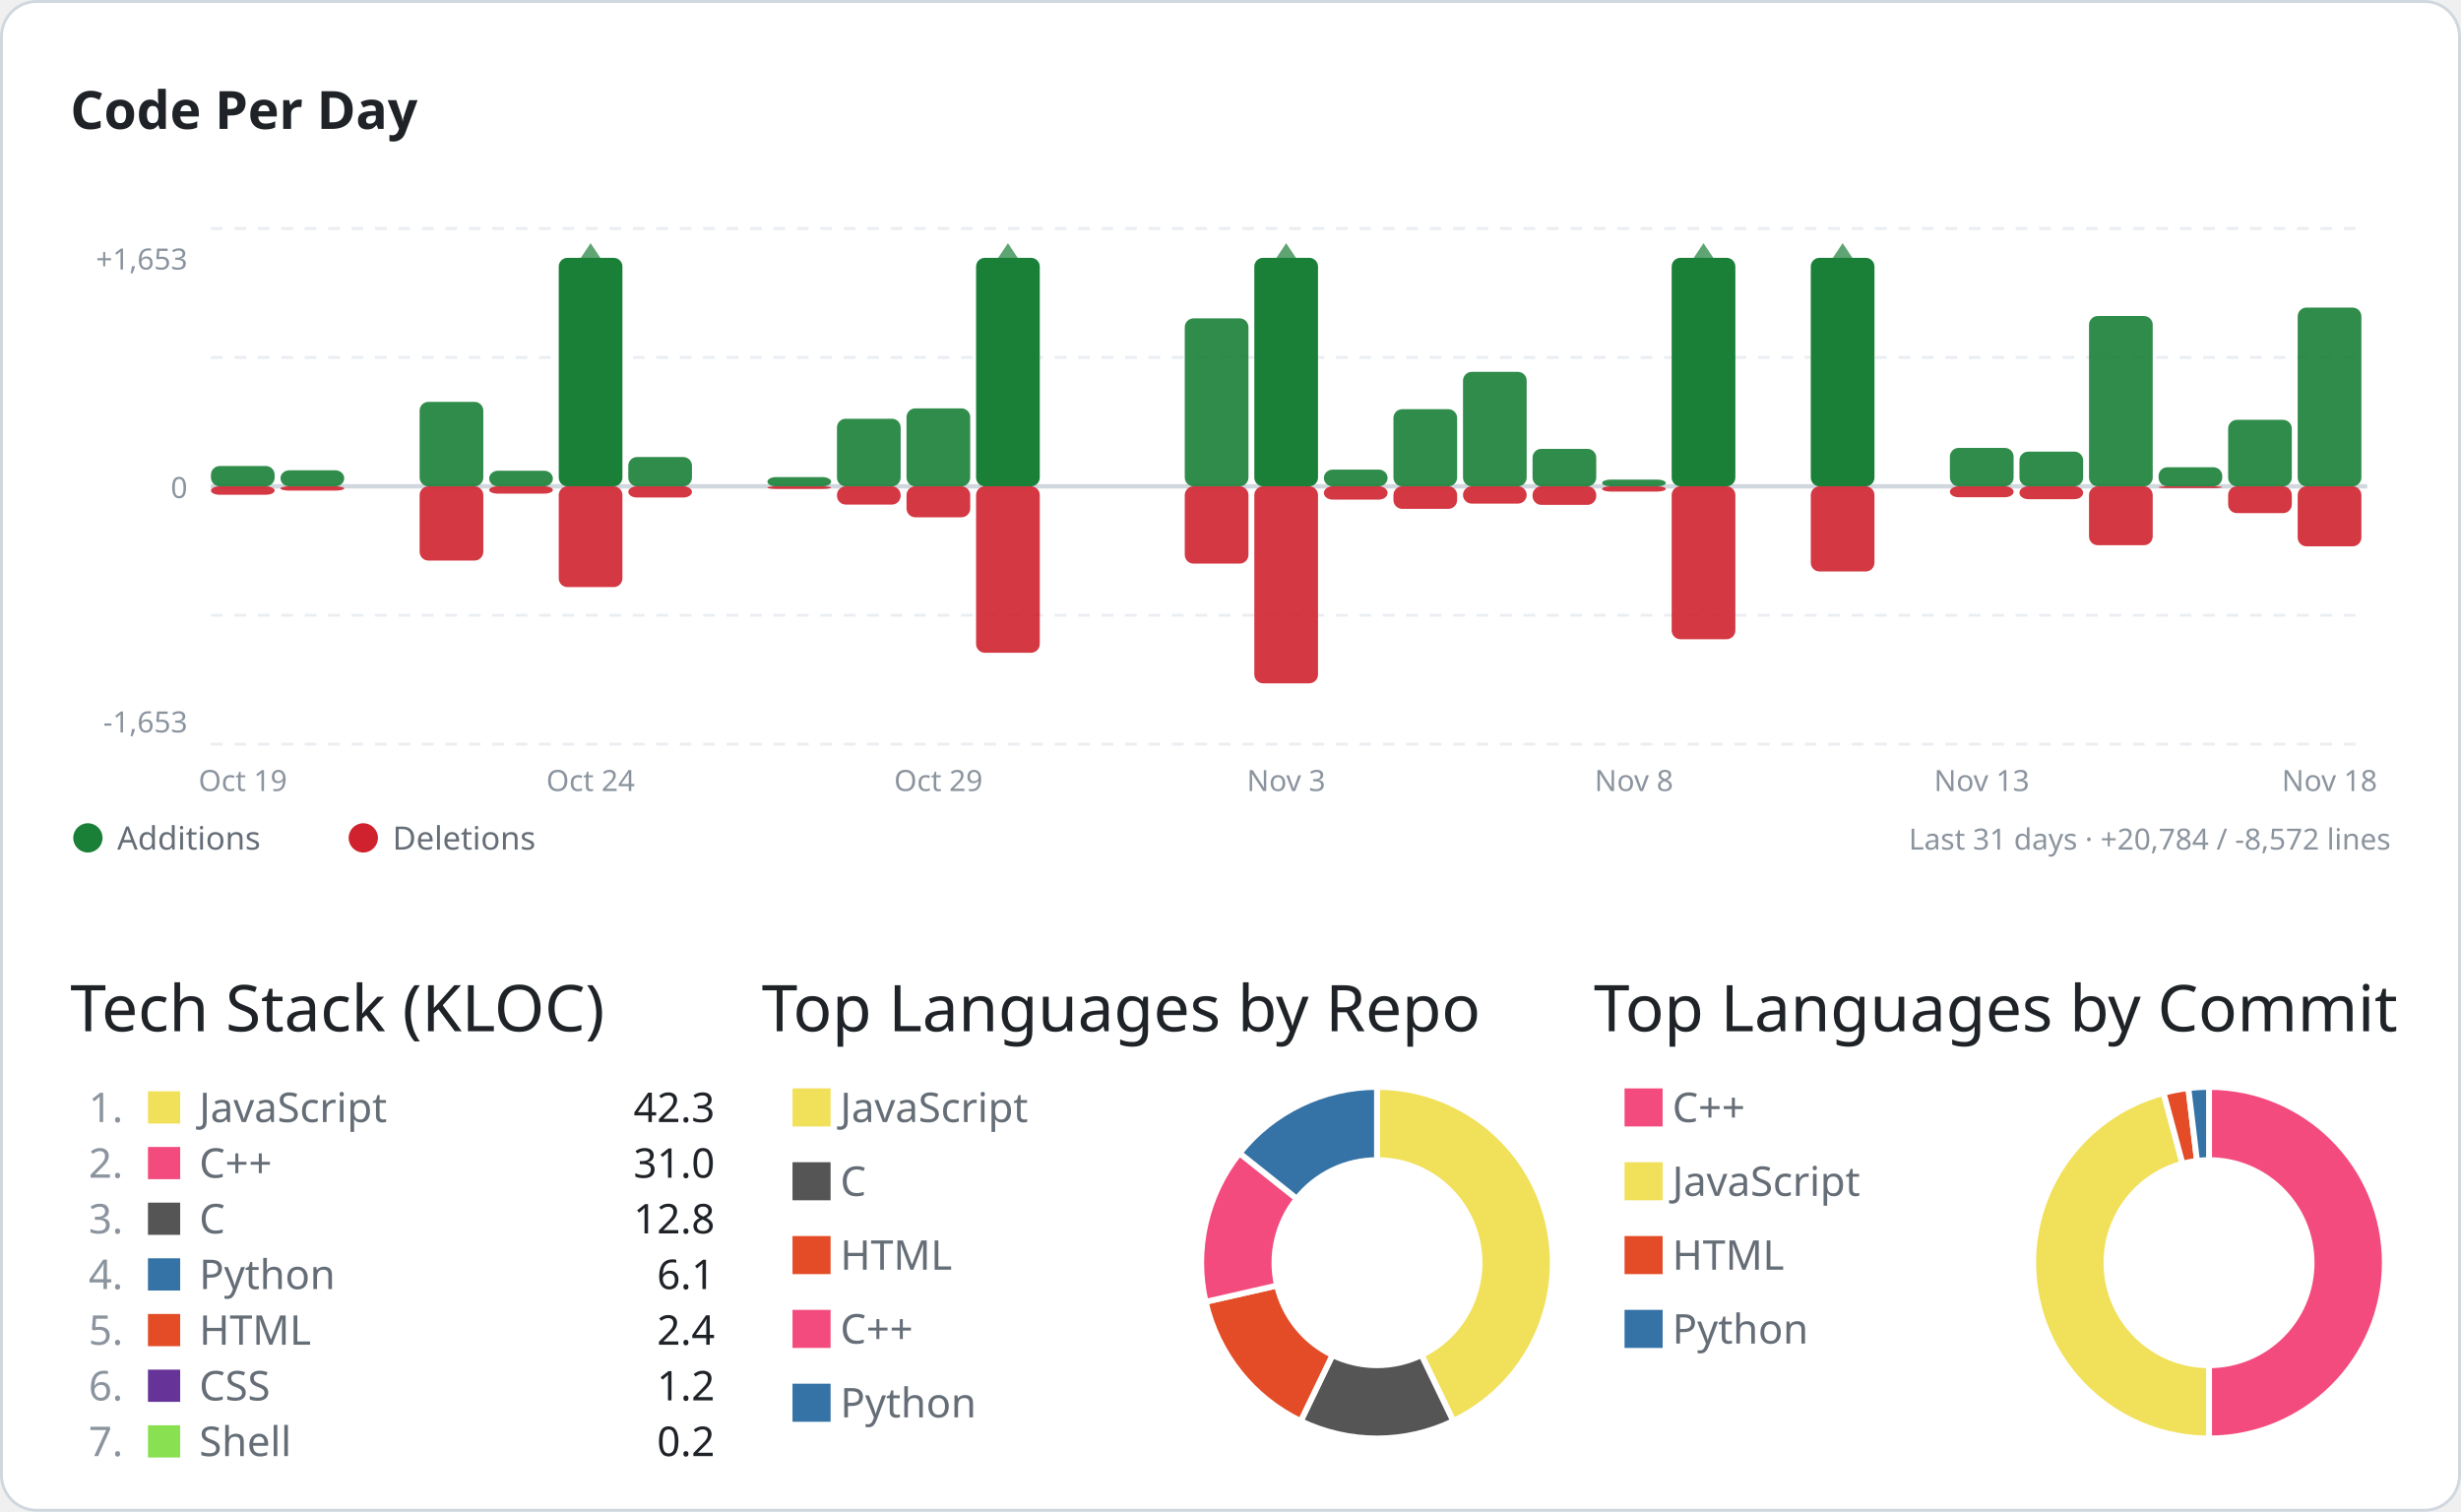
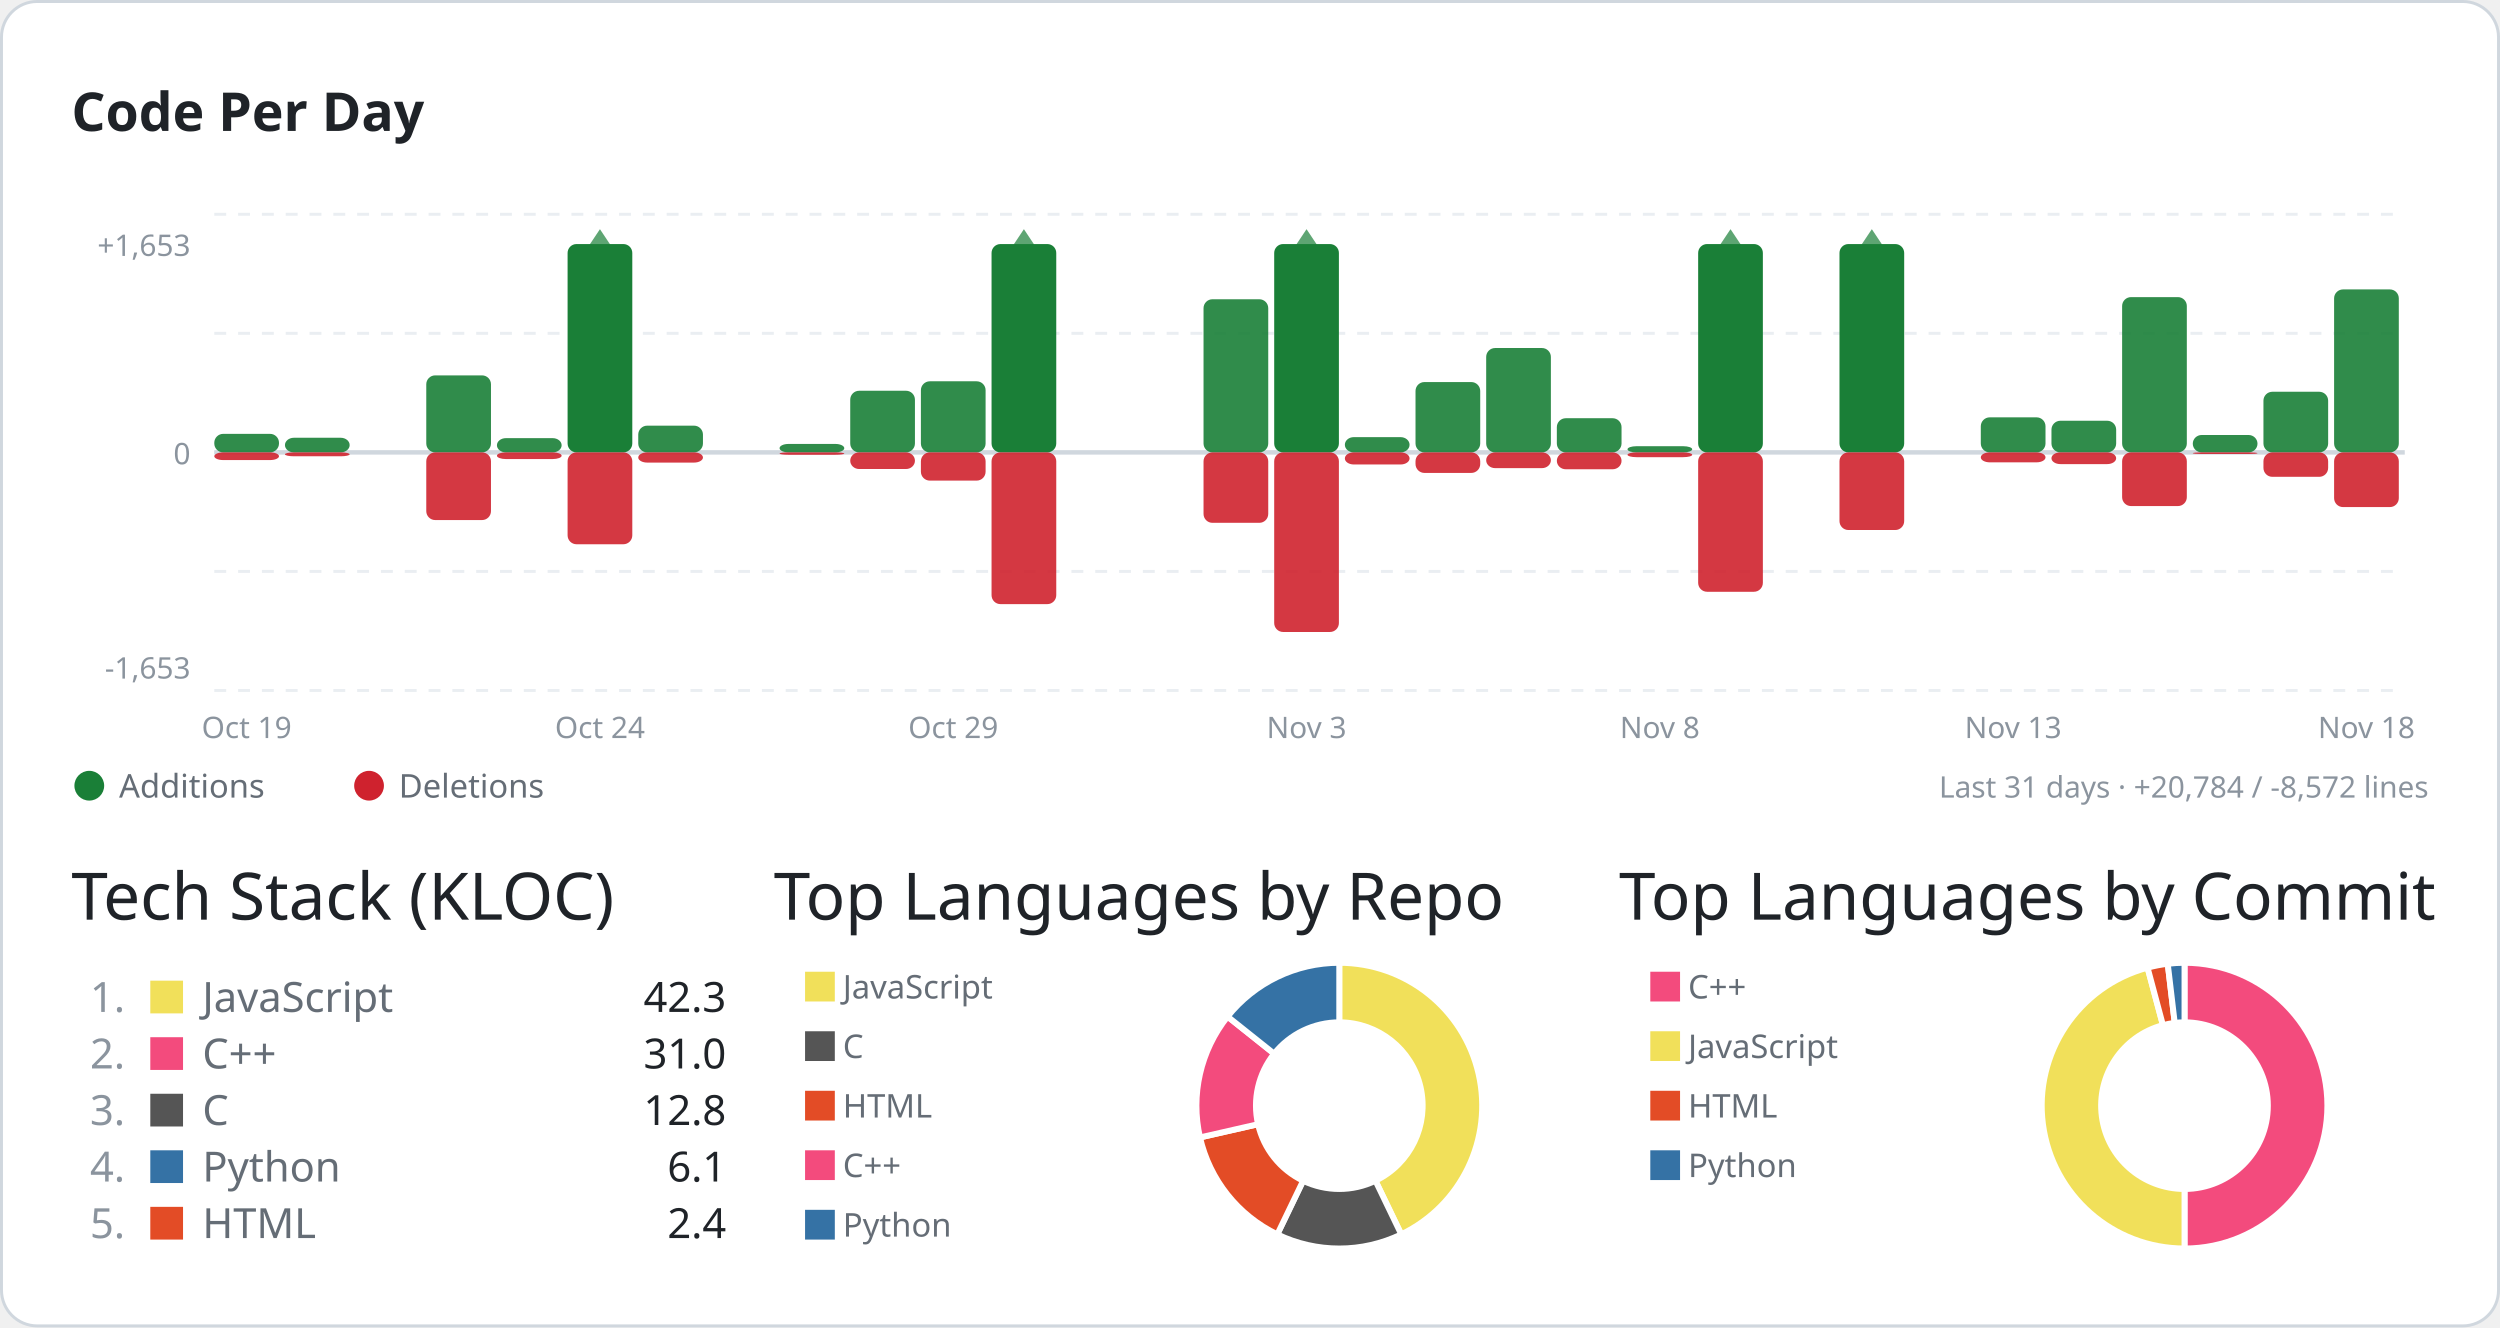
- <svg xmlns="http://www.w3.org/2000/svg" width="840" height="516" viewBox="0 0 840 516">
+ <svg xmlns="http://www.w3.org/2000/svg" width="840" height="446" viewBox="0 0 840 446">
  <style>
      @keyframes fadeInUp {
        from { opacity: 0; transform: translateY(12px); }
        to   { opacity: 1; transform: translateY(0); }
      }
      .cpd-header  { animation: fadeInUp 0.5s ease both; }
      .cpd-chart   { animation: fadeInUp 0.5s ease 0.15s both; }
      .cpd-legend  { animation: fadeInUp 0.5s ease 0.3s both; }
      .cpd-stack   { animation: fadeInUp 0.5s ease 0.45s both; }
    </style>
-   <rect x="0.5" y="0.5" width="839" height="515" rx="12" fill="#ffffff" stroke="#d0d7de" stroke-width="1" />
+   <rect x="0.5" y="0.5" width="839" height="445" rx="12" fill="#ffffff" stroke="#d0d7de" stroke-width="1" />
  <g class="cpd-header">
    <text x="24" y="44" fill="#1f2328" font-size="18" font-family="'Segoe UI', sans-serif" font-weight="700">Code Per Day</text>
  </g>
  <g class="cpd-chart">
-     <line x1="72" y1="78" x2="808" y2="78" stroke="#eaeef2" stroke-width="1" stroke-dasharray="4,4" />
-     <line x1="72" y1="122" x2="808" y2="122" stroke="#eaeef2" stroke-width="1" stroke-dasharray="4,4" />
-     <line x1="72" y1="166" x2="808" y2="166" stroke="#eaeef2" stroke-width="1" stroke-dasharray="4,4" />
-     <line x1="72" y1="210" x2="808" y2="210" stroke="#eaeef2" stroke-width="1" stroke-dasharray="4,4" />
-     <line x1="72" y1="254" x2="808" y2="254" stroke="#eaeef2" stroke-width="1" stroke-dasharray="4,4" />
-     <line x1="72" y1="166" x2="808" y2="166" stroke="#d0d7de" stroke-width="1.5" />
-     <text x="64" y="92" fill="#8b949e" font-size="10" font-family="'Segoe UI', sans-serif" text-anchor="end">+1,653</text>
-     <text x="64" y="250" fill="#8b949e" font-size="10" font-family="'Segoe UI', sans-serif" text-anchor="end">-1,653</text>
-     <text x="64" y="170" fill="#8b949e" font-size="10" font-family="'Segoe UI', sans-serif" text-anchor="end">0</text>
-     <rect x="72" y="159.064" width="21.742" height="6.936" fill="#1a7f37" rx="3" opacity="0.9" />
-     <rect x="72" y="166" width="21.742" height="2.878" fill="#cf222e" rx="3" opacity="0.9" />
-     <rect x="95.742" y="160.526" width="21.742" height="5.474" fill="#1a7f37" rx="3" opacity="0.9" />
-     <rect x="95.742" y="166" width="21.742" height="1.463" fill="#cf222e" rx="3" opacity="0.9" />
-     <rect x="143.226" y="137.169" width="21.742" height="28.831" fill="#1a7f37" rx="3" opacity="0.9" />
-     <rect x="143.226" y="166" width="21.742" height="25.339" fill="#cf222e" rx="3" opacity="0.9" />
-     <rect x="166.968" y="160.668" width="21.742" height="5.332" fill="#1a7f37" rx="3" opacity="0.9" />
-     <rect x="166.968" y="166" width="21.742" height="2.501" fill="#cf222e" rx="3" opacity="0.9" />
-     <rect x="190.71" y="88" width="21.742" height="78" fill="#1a7f37" rx="3" opacity="1" />
-     <polygon points="197.581,89 205.581,89 201.581,83" fill="#1a7f37" opacity="0.7" />
-     <rect x="190.71" y="166" width="21.742" height="34.399" fill="#cf222e" rx="3" opacity="0.9" />
-     <rect x="214.452" y="155.996" width="21.742" height="10.004" fill="#1a7f37" rx="3" opacity="0.9" />
-     <rect x="214.452" y="166" width="21.742" height="3.822" fill="#cf222e" rx="3" opacity="0.9" />
-     <rect x="261.935" y="162.838" width="21.742" height="3.162" fill="#1a7f37" rx="3" opacity="0.9" />
-     <rect x="261.935" y="166" width="21.742" height="0.897" fill="#cf222e" rx="3" opacity="0.9" />
-     <rect x="285.677" y="142.926" width="21.742" height="23.074" fill="#1a7f37" rx="3" opacity="0.9" />
-     <rect x="285.677" y="166" width="21.742" height="6.229" fill="#cf222e" rx="3" opacity="0.9" />
-     <rect x="309.419" y="139.387" width="21.742" height="26.613" fill="#1a7f37" rx="3" opacity="0.9" />
-     <rect x="309.419" y="166" width="21.742" height="10.57" fill="#cf222e" rx="3" opacity="0.9" />
-     <rect x="333.161" y="88" width="21.742" height="78" fill="#1a7f37" rx="3" opacity="1" />
-     <polygon points="340.032,89 348.032,89 344.032,83" fill="#1a7f37" opacity="0.7" />
-     <rect x="333.161" y="166" width="21.742" height="56.813" fill="#cf222e" rx="3" opacity="0.9" />
-     <rect x="404.387" y="108.668" width="21.742" height="57.332" fill="#1a7f37" rx="3" opacity="0.9" />
-     <rect x="404.387" y="166" width="21.742" height="26.377" fill="#cf222e" rx="3" opacity="0.9" />
-     <rect x="428.129" y="88" width="21.742" height="78" fill="#1a7f37" rx="3" opacity="1" />
-     <polygon points="435,89 443,89 439,83" fill="#1a7f37" opacity="0.7" />
-     <rect x="428.129" y="166" width="21.742" height="67.241" fill="#cf222e" rx="3" opacity="0.9" />
-     <rect x="451.871" y="160.29" width="21.742" height="5.71" fill="#1a7f37" rx="3" opacity="0.9" />
-     <rect x="451.871" y="166" width="21.742" height="4.53" fill="#cf222e" rx="3" opacity="0.9" />
-     <rect x="475.613" y="139.67" width="21.742" height="26.33" fill="#1a7f37" rx="3" opacity="0.9" />
-     <rect x="475.613" y="166" width="21.742" height="7.691" fill="#cf222e" rx="3" opacity="0.9" />
-     <rect x="499.355" y="126.929" width="21.742" height="39.071" fill="#1a7f37" rx="3" opacity="0.9" />
-     <rect x="499.355" y="166" width="21.742" height="5.898" fill="#cf222e" rx="3" opacity="0.9" />
-     <rect x="523.097" y="153.212" width="21.742" height="12.788" fill="#1a7f37" rx="3" opacity="0.9" />
-     <rect x="523.097" y="166" width="21.742" height="6.323" fill="#cf222e" rx="3" opacity="0.9" />
-     <rect x="546.839" y="163.688" width="21.742" height="2.312" fill="#1a7f37" rx="3" opacity="0.9" />
-     <rect x="546.839" y="166" width="21.742" height="1.793" fill="#cf222e" rx="3" opacity="0.9" />
-     <rect x="570.581" y="88" width="21.742" height="78" fill="#1a7f37" rx="3" opacity="1" />
-     <polygon points="577.452,89 585.452,89 581.452,83" fill="#1a7f37" opacity="0.7" />
-     <rect x="570.581" y="166" width="21.742" height="52.189" fill="#cf222e" rx="3" opacity="0.9" />
-     <rect x="618.065" y="88" width="21.742" height="78" fill="#1a7f37" rx="3" opacity="1" />
-     <polygon points="624.935,89 632.935,89 628.935,83" fill="#1a7f37" opacity="0.7" />
-     <rect x="618.065" y="166" width="21.742" height="29.067" fill="#cf222e" rx="3" opacity="0.9" />
-     <rect x="665.548" y="152.882" width="21.742" height="13.118" fill="#1a7f37" rx="3" opacity="0.9" />
-     <rect x="665.548" y="166" width="21.742" height="3.728" fill="#cf222e" rx="3" opacity="0.9" />
-     <rect x="689.29" y="154.156" width="21.742" height="11.844" fill="#1a7f37" rx="3" opacity="0.9" />
-     <rect x="689.29" y="166" width="21.742" height="4.388" fill="#cf222e" rx="3" opacity="0.9" />
-     <rect x="713.032" y="107.866" width="21.742" height="58.134" fill="#1a7f37" rx="3" opacity="0.9" />
-     <rect x="713.032" y="166" width="21.742" height="20.102" fill="#cf222e" rx="3" opacity="0.9" />
-     <rect x="736.774" y="159.488" width="21.742" height="6.512" fill="#1a7f37" rx="3" opacity="0.9" />
-     <rect x="736.774" y="166" width="21.742" height="0.613" fill="#cf222e" rx="3" opacity="0.9" />
-     <rect x="760.516" y="143.303" width="21.742" height="22.697" fill="#1a7f37" rx="3" opacity="0.9" />
-     <rect x="760.516" y="166" width="21.742" height="9.154" fill="#cf222e" rx="3" opacity="0.9" />
-     <rect x="784.258" y="104.987" width="21.742" height="61.013" fill="#1a7f37" rx="3" opacity="0.9" />
-     <rect x="784.258" y="166" width="21.742" height="20.479" fill="#cf222e" rx="3" opacity="0.9" />
-     <text x="82.871" y="270" fill="#8b949e" font-size="10" font-family="'Segoe UI', sans-serif" text-anchor="middle">Oct 19</text>
-     <text x="201.581" y="270" fill="#8b949e" font-size="10" font-family="'Segoe UI', sans-serif" text-anchor="middle">Oct 24</text>
-     <text x="320.29" y="270" fill="#8b949e" font-size="10" font-family="'Segoe UI', sans-serif" text-anchor="middle">Oct 29</text>
-     <text x="439" y="270" fill="#8b949e" font-size="10" font-family="'Segoe UI', sans-serif" text-anchor="middle">Nov 3</text>
-     <text x="557.71" y="270" fill="#8b949e" font-size="10" font-family="'Segoe UI', sans-serif" text-anchor="middle">Nov 8</text>
-     <text x="676.419" y="270" fill="#8b949e" font-size="10" font-family="'Segoe UI', sans-serif" text-anchor="middle">Nov 13</text>
-     <text x="795.129" y="270" fill="#8b949e" font-size="10" font-family="'Segoe UI', sans-serif" text-anchor="middle">Nov 18</text>
+     <line x1="72" y1="72" x2="808" y2="72" stroke="#eaeef2" stroke-width="1" stroke-dasharray="4,4" />
+     <line x1="72" y1="112" x2="808" y2="112" stroke="#eaeef2" stroke-width="1" stroke-dasharray="4,4" />
+     <line x1="72" y1="152" x2="808" y2="152" stroke="#eaeef2" stroke-width="1" stroke-dasharray="4,4" />
+     <line x1="72" y1="192" x2="808" y2="192" stroke="#eaeef2" stroke-width="1" stroke-dasharray="4,4" />
+     <line x1="72" y1="232" x2="808" y2="232" stroke="#eaeef2" stroke-width="1" stroke-dasharray="4,4" />
+     <line x1="72" y1="152" x2="808" y2="152" stroke="#d0d7de" stroke-width="1.5" />
+     <text x="64" y="86" fill="#8b949e" font-size="10" font-family="'Segoe UI', sans-serif" text-anchor="end">+1,653</text>
+     <text x="64" y="228" fill="#8b949e" font-size="10" font-family="'Segoe UI', sans-serif" text-anchor="end">-1,653</text>
+     <text x="64" y="156" fill="#8b949e" font-size="10" font-family="'Segoe UI', sans-serif" text-anchor="end">0</text>
+     <rect x="72" y="145.775" width="21.742" height="6.225" fill="#1a7f37" rx="3" opacity="0.9" />
+     <rect x="72" y="152" width="21.742" height="2.583" fill="#cf222e" rx="3" opacity="0.9" />
+     <rect x="95.742" y="147.088" width="21.742" height="4.912" fill="#1a7f37" rx="3" opacity="0.9" />
+     <rect x="95.742" y="152" width="21.742" height="1.313" fill="#cf222e" rx="3" opacity="0.9" />
+     <rect x="143.226" y="126.126" width="21.742" height="25.874" fill="#1a7f37" rx="3" opacity="0.9" />
+     <rect x="143.226" y="152" width="21.742" height="22.74" fill="#cf222e" rx="3" opacity="0.9" />
+     <rect x="166.968" y="147.215" width="21.742" height="4.785" fill="#1a7f37" rx="3" opacity="0.9" />
+     <rect x="166.968" y="152" width="21.742" height="2.244" fill="#cf222e" rx="3" opacity="0.9" />
+     <rect x="190.71" y="82" width="21.742" height="70" fill="#1a7f37" rx="3" opacity="1" />
+     <polygon points="197.581,83 205.581,83 201.581,77" fill="#1a7f37" opacity="0.7" />
+     <rect x="190.71" y="152" width="21.742" height="30.871" fill="#cf222e" rx="3" opacity="0.9" />
+     <rect x="214.452" y="143.022" width="21.742" height="8.978" fill="#1a7f37" rx="3" opacity="0.9" />
+     <rect x="214.452" y="152" width="21.742" height="3.43" fill="#cf222e" rx="3" opacity="0.9" />
+     <rect x="261.935" y="149.163" width="21.742" height="2.837" fill="#1a7f37" rx="3" opacity="0.9" />
+     <rect x="261.935" y="152" width="21.742" height="0.805" fill="#cf222e" rx="3" opacity="0.9" />
+     <rect x="285.677" y="131.292" width="21.742" height="20.708" fill="#1a7f37" rx="3" opacity="0.9" />
+     <rect x="285.677" y="152" width="21.742" height="5.59" fill="#cf222e" rx="3" opacity="0.9" />
+     <rect x="309.419" y="128.116" width="21.742" height="23.884" fill="#1a7f37" rx="3" opacity="0.9" />
+     <rect x="309.419" y="152" width="21.742" height="9.486" fill="#cf222e" rx="3" opacity="0.9" />
+     <rect x="333.161" y="82" width="21.742" height="70" fill="#1a7f37" rx="3" opacity="1" />
+     <polygon points="340.032,83 348.032,83 344.032,77" fill="#1a7f37" opacity="0.7" />
+     <rect x="333.161" y="152" width="21.742" height="50.986" fill="#cf222e" rx="3" opacity="0.9" />
+     <rect x="404.387" y="100.548" width="21.742" height="51.452" fill="#1a7f37" rx="3" opacity="0.9" />
+     <rect x="404.387" y="152" width="21.742" height="23.672" fill="#cf222e" rx="3" opacity="0.9" />
+     <rect x="428.129" y="82" width="21.742" height="70" fill="#1a7f37" rx="3" opacity="1" />
+     <polygon points="435,83 443,83 439,77" fill="#1a7f37" opacity="0.7" />
+     <rect x="428.129" y="152" width="21.742" height="60.345" fill="#cf222e" rx="3" opacity="0.9" />
+     <rect x="451.871" y="146.876" width="21.742" height="5.124" fill="#1a7f37" rx="3" opacity="0.9" />
+     <rect x="451.871" y="152" width="21.742" height="4.065" fill="#cf222e" rx="3" opacity="0.9" />
+     <rect x="475.613" y="128.37" width="21.742" height="23.63" fill="#1a7f37" rx="3" opacity="0.9" />
+     <rect x="475.613" y="152" width="21.742" height="6.903" fill="#cf222e" rx="3" opacity="0.9" />
+     <rect x="499.355" y="116.936" width="21.742" height="35.064" fill="#1a7f37" rx="3" opacity="0.9" />
+     <rect x="499.355" y="152" width="21.742" height="5.293" fill="#cf222e" rx="3" opacity="0.9" />
+     <rect x="523.097" y="140.524" width="21.742" height="11.476" fill="#1a7f37" rx="3" opacity="0.9" />
+     <rect x="523.097" y="152" width="21.742" height="5.675" fill="#cf222e" rx="3" opacity="0.9" />
+     <rect x="546.839" y="149.925" width="21.742" height="2.075" fill="#1a7f37" rx="3" opacity="0.9" />
+     <rect x="546.839" y="152" width="21.742" height="1.609" fill="#cf222e" rx="3" opacity="0.9" />
+     <rect x="570.581" y="82" width="21.742" height="70" fill="#1a7f37" rx="3" opacity="1" />
+     <polygon points="577.452,83 585.452,83 581.452,77" fill="#1a7f37" opacity="0.7" />
+     <rect x="570.581" y="152" width="21.742" height="46.836" fill="#cf222e" rx="3" opacity="0.9" />
+     <rect x="618.065" y="82" width="21.742" height="70" fill="#1a7f37" rx="3" opacity="1" />
+     <polygon points="624.935,83 632.935,83 628.935,77" fill="#1a7f37" opacity="0.7" />
+     <rect x="618.065" y="152" width="21.742" height="26.086" fill="#cf222e" rx="3" opacity="0.9" />
+     <rect x="665.548" y="140.227" width="21.742" height="11.773" fill="#1a7f37" rx="3" opacity="0.9" />
+     <rect x="665.548" y="152" width="21.742" height="3.345" fill="#cf222e" rx="3" opacity="0.9" />
+     <rect x="689.29" y="141.371" width="21.742" height="10.629" fill="#1a7f37" rx="3" opacity="0.9" />
+     <rect x="689.29" y="152" width="21.742" height="3.938" fill="#cf222e" rx="3" opacity="0.9" />
+     <rect x="713.032" y="99.828" width="21.742" height="52.172" fill="#1a7f37" rx="3" opacity="0.9" />
+     <rect x="713.032" y="152" width="21.742" height="18.04" fill="#cf222e" rx="3" opacity="0.9" />
+     <rect x="736.774" y="146.156" width="21.742" height="5.844" fill="#1a7f37" rx="3" opacity="0.9" />
+     <rect x="736.774" y="152" width="21.742" height="0.551" fill="#cf222e" rx="3" opacity="0.9" />
+     <rect x="760.516" y="131.631" width="21.742" height="20.369" fill="#1a7f37" rx="3" opacity="0.9" />
+     <rect x="760.516" y="152" width="21.742" height="8.215" fill="#cf222e" rx="3" opacity="0.9" />
+     <rect x="784.258" y="97.245" width="21.742" height="54.755" fill="#1a7f37" rx="3" opacity="0.9" />
+     <rect x="784.258" y="152" width="21.742" height="18.379" fill="#cf222e" rx="3" opacity="0.9" />
+     <text x="82.871" y="248" fill="#8b949e" font-size="10" font-family="'Segoe UI', sans-serif" text-anchor="middle">Oct 19</text>
+     <text x="201.581" y="248" fill="#8b949e" font-size="10" font-family="'Segoe UI', sans-serif" text-anchor="middle">Oct 24</text>
+     <text x="320.29" y="248" fill="#8b949e" font-size="10" font-family="'Segoe UI', sans-serif" text-anchor="middle">Oct 29</text>
+     <text x="439" y="248" fill="#8b949e" font-size="10" font-family="'Segoe UI', sans-serif" text-anchor="middle">Nov 3</text>
+     <text x="557.71" y="248" fill="#8b949e" font-size="10" font-family="'Segoe UI', sans-serif" text-anchor="middle">Nov 8</text>
+     <text x="676.419" y="248" fill="#8b949e" font-size="10" font-family="'Segoe UI', sans-serif" text-anchor="middle">Nov 13</text>
+     <text x="795.129" y="248" fill="#8b949e" font-size="10" font-family="'Segoe UI', sans-serif" text-anchor="middle">Nov 18</text>
  </g>
  <g class="cpd-legend">
-     <circle cx="30" cy="286" r="5" fill="#1a7f37" />
-     <text x="40" y="290" fill="#656d76" font-size="11" font-family="'Segoe UI', sans-serif">Additions</text>
-     <circle cx="124" cy="286" r="5" fill="#cf222e" />
-     <text x="134" y="290" fill="#656d76" font-size="11" font-family="'Segoe UI', sans-serif">Deletions</text>
-     <text x="816" y="290" fill="#8b949e" font-size="10" font-family="'Segoe UI', sans-serif" text-anchor="end">Last 31 days · +20,784 / -8,572 lines</text>
+     <circle cx="30" cy="264" r="5" fill="#1a7f37" />
+     <text x="40" y="268" fill="#656d76" font-size="11" font-family="'Segoe UI', sans-serif">Additions</text>
+     <circle cx="124" cy="264" r="5" fill="#cf222e" />
+     <text x="134" y="268" fill="#656d76" font-size="11" font-family="'Segoe UI', sans-serif">Deletions</text>
+     <text x="816" y="268" fill="#8b949e" font-size="10" font-family="'Segoe UI', sans-serif" text-anchor="end">Last 31 days · +20,784 / -8,572 lines</text>
  </g>
  <g class="cpd-stack">
-     <text x="24" y="352" fill="#1f2328" font-size="22" font-family="'Segoe UI', Ubuntu, 'Helvetica Neue', sans-serif">Tech Stack (KLOC)</text>
-     <text x="42" y="383" fill="#8b949e" font-size="14" text-anchor="end" font-family="'Segoe UI', Ubuntu, 'Helvetica Neue', sans-serif">1.</text>
-     <rect x="50" y="372" width="12" height="12" fill="#f1e05a" stroke="#ffffff" stroke-width="1" />
-     <text x="68" y="383" fill="#656d76" font-size="14" font-family="'Segoe UI', Ubuntu, 'Helvetica Neue', sans-serif">JavaScript</text>
-     <text x="244" y="383" fill="#1f2328" font-size="14" text-anchor="end" font-family="'Segoe UI', Ubuntu, 'Helvetica Neue', sans-serif">42.3</text>
-     <text x="42" y="402" fill="#8b949e" font-size="14" text-anchor="end" font-family="'Segoe UI', Ubuntu, 'Helvetica Neue', sans-serif">2.</text>
-     <rect x="50" y="391" width="12" height="12" fill="#f34b7d" stroke="#ffffff" stroke-width="1" />
-     <text x="68" y="402" fill="#656d76" font-size="14" font-family="'Segoe UI', Ubuntu, 'Helvetica Neue', sans-serif">C++</text>
-     <text x="244" y="402" fill="#1f2328" font-size="14" text-anchor="end" font-family="'Segoe UI', Ubuntu, 'Helvetica Neue', sans-serif">31.0</text>
-     <text x="42" y="421" fill="#8b949e" font-size="14" text-anchor="end" font-family="'Segoe UI', Ubuntu, 'Helvetica Neue', sans-serif">3.</text>
-     <rect x="50" y="410" width="12" height="12" fill="#555555" stroke="#ffffff" stroke-width="1" />
-     <text x="68" y="421" fill="#656d76" font-size="14" font-family="'Segoe UI', Ubuntu, 'Helvetica Neue', sans-serif">C</text>
-     <text x="244" y="421" fill="#1f2328" font-size="14" text-anchor="end" font-family="'Segoe UI', Ubuntu, 'Helvetica Neue', sans-serif">12.8</text>
-     <text x="42" y="440" fill="#8b949e" font-size="14" text-anchor="end" font-family="'Segoe UI', Ubuntu, 'Helvetica Neue', sans-serif">4.</text>
-     <rect x="50" y="429" width="12" height="12" fill="#3572A5" stroke="#ffffff" stroke-width="1" />
-     <text x="68" y="440" fill="#656d76" font-size="14" font-family="'Segoe UI', Ubuntu, 'Helvetica Neue', sans-serif">Python</text>
-     <text x="244" y="440" fill="#1f2328" font-size="14" text-anchor="end" font-family="'Segoe UI', Ubuntu, 'Helvetica Neue', sans-serif">6.1</text>
-     <text x="42" y="459" fill="#8b949e" font-size="14" text-anchor="end" font-family="'Segoe UI', Ubuntu, 'Helvetica Neue', sans-serif">5.</text>
-     <rect x="50" y="448" width="12" height="12" fill="#e34c26" stroke="#ffffff" stroke-width="1" />
-     <text x="68" y="459" fill="#656d76" font-size="14" font-family="'Segoe UI', Ubuntu, 'Helvetica Neue', sans-serif">HTML</text>
-     <text x="244" y="459" fill="#1f2328" font-size="14" text-anchor="end" font-family="'Segoe UI', Ubuntu, 'Helvetica Neue', sans-serif">2.4</text>
-     <text x="42" y="478" fill="#8b949e" font-size="14" text-anchor="end" font-family="'Segoe UI', Ubuntu, 'Helvetica Neue', sans-serif">6.</text>
-     <rect x="50" y="467" width="12" height="12" fill="#663399" stroke="#ffffff" stroke-width="1" />
-     <text x="68" y="478" fill="#656d76" font-size="14" font-family="'Segoe UI', Ubuntu, 'Helvetica Neue', sans-serif">CSS</text>
-     <text x="244" y="478" fill="#1f2328" font-size="14" text-anchor="end" font-family="'Segoe UI', Ubuntu, 'Helvetica Neue', sans-serif">1.2</text>
-     <text x="42" y="497" fill="#8b949e" font-size="14" text-anchor="end" font-family="'Segoe UI', Ubuntu, 'Helvetica Neue', sans-serif">7.</text>
-     <rect x="50" y="486" width="12" height="12" fill="#89e051" stroke="#ffffff" stroke-width="1" />
-     <text x="68" y="497" fill="#656d76" font-size="14" font-family="'Segoe UI', Ubuntu, 'Helvetica Neue', sans-serif">Shell</text>
-     <text x="244" y="497" fill="#1f2328" font-size="14" text-anchor="end" font-family="'Segoe UI', Ubuntu, 'Helvetica Neue', sans-serif">0.2</text>
-     <text x="260" y="352" fill="#1f2328" font-size="22" font-family="'Segoe UI', Ubuntu, 'Helvetica Neue', sans-serif">Top Languages by Repo</text>
-     <rect x="270" y="371.0" width="14" height="14" fill="#f1e05a" stroke="#ffffff" stroke-width="1" />
-     <text x="286.8" y="383.0" fill="#656d76" font-size="14" font-family="'Segoe UI', Ubuntu, 'Helvetica Neue', sans-serif">JavaScript</text>
-     <rect x="270" y="396.2" width="14" height="14" fill="#555555" stroke="#ffffff" stroke-width="1" />
-     <text x="286.8" y="408.2" fill="#656d76" font-size="14" font-family="'Segoe UI', Ubuntu, 'Helvetica Neue', sans-serif">C</text>
-     <rect x="270" y="421.4" width="14" height="14" fill="#e34c26" stroke="#ffffff" stroke-width="1" />
-     <text x="286.8" y="433.4" fill="#656d76" font-size="14" font-family="'Segoe UI', Ubuntu, 'Helvetica Neue', sans-serif">HTML</text>
-     <rect x="270" y="446.6" width="14" height="14" fill="#f34b7d" stroke="#ffffff" stroke-width="1" />
-     <text x="286.8" y="458.6" fill="#656d76" font-size="14" font-family="'Segoe UI', Ubuntu, 'Helvetica Neue', sans-serif">C++</text>
-     <rect x="270" y="471.8" width="14" height="14" fill="#3572A5" stroke="#ffffff" stroke-width="1" />
-     <text x="286.8" y="483.8" fill="#656d76" font-size="14" font-family="'Segoe UI', Ubuntu, 'Helvetica Neue', sans-serif">Python</text>
-     <path d="M470.00,371.00A60,60,0,0,1,496.03,485.06L485.19,462.53A35,35,0,0,0,470.00,396.00Z" fill="#f1e05a" stroke="#ffffff" stroke-width="2" />
-     <path d="M496.03,485.06A60,60,0,0,1,443.97,485.06L454.81,462.53A35,35,0,0,0,485.19,462.53Z" fill="#555555" stroke="#ffffff" stroke-width="2" />
-     <path d="M443.97,485.06A60,60,0,0,1,411.50,444.35L435.88,438.79A35,35,0,0,0,454.81,462.53Z" fill="#e34c26" stroke="#ffffff" stroke-width="2" />
-     <path d="M411.50,444.35A60,60,0,0,1,423.09,393.59L442.64,409.18A35,35,0,0,0,435.88,438.79Z" fill="#f34b7d" stroke="#ffffff" stroke-width="2" />
-     <path d="M423.09,393.59A60,60,0,0,1,470.00,371.00L470.00,396.00A35,35,0,0,0,442.64,409.18Z" fill="#3572A5" stroke="#ffffff" stroke-width="2" />
-     <text x="544" y="352" fill="#1f2328" font-size="22" font-family="'Segoe UI', Ubuntu, 'Helvetica Neue', sans-serif">Top Languages by Commit</text>
-     <rect x="554" y="371.0" width="14" height="14" fill="#f34b7d" stroke="#ffffff" stroke-width="1" />
-     <text x="570.8" y="383.0" fill="#656d76" font-size="14" font-family="'Segoe UI', Ubuntu, 'Helvetica Neue', sans-serif">C++</text>
-     <rect x="554" y="396.2" width="14" height="14" fill="#f1e05a" stroke="#ffffff" stroke-width="1" />
-     <text x="570.8" y="408.2" fill="#656d76" font-size="14" font-family="'Segoe UI', Ubuntu, 'Helvetica Neue', sans-serif">JavaScript</text>
-     <rect x="554" y="421.4" width="14" height="14" fill="#e34c26" stroke="#ffffff" stroke-width="1" />
-     <text x="570.8" y="433.4" fill="#656d76" font-size="14" font-family="'Segoe UI', Ubuntu, 'Helvetica Neue', sans-serif">HTML</text>
-     <rect x="554" y="446.6" width="14" height="14" fill="#3572A5" stroke="#ffffff" stroke-width="1" />
-     <text x="570.8" y="458.6" fill="#656d76" font-size="14" font-family="'Segoe UI', Ubuntu, 'Helvetica Neue', sans-serif">Python</text>
-     <path d="M754.00,371.00A60,60,0,0,1,754.00,491.00L754.00,466.00A35,35,0,0,0,754.00,396.00Z" fill="#f34b7d" stroke="#ffffff" stroke-width="2" />
-     <path d="M754.00,491.00A60,60,0,0,1,738.47,373.04L744.94,397.19A35,35,0,0,0,754.00,466.00Z" fill="#f1e05a" stroke="#ffffff" stroke-width="2" />
-     <path d="M738.47,373.04A60,60,0,0,1,746.95,371.42L749.89,396.24A35,35,0,0,0,744.94,397.19Z" fill="#e34c26" stroke="#ffffff" stroke-width="2" />
-     <path d="M746.95,371.42A60,60,0,0,1,754.00,371.00L754.00,396.00A35,35,0,0,0,749.89,396.24Z" fill="#3572A5" stroke="#ffffff" stroke-width="2" />
+     <text x="24" y="309" fill="#1f2328" font-size="22" font-family="'Segoe UI', Ubuntu, 'Helvetica Neue', sans-serif">Tech Stack (KLOC)</text>
+     <text x="42" y="340" fill="#8b949e" font-size="14" text-anchor="end" font-family="'Segoe UI', Ubuntu, 'Helvetica Neue', sans-serif">1.</text>
+     <rect x="50" y="329" width="12" height="12" fill="#f1e05a" stroke="#ffffff" stroke-width="1" />
+     <text x="68" y="340" fill="#656d76" font-size="14" font-family="'Segoe UI', Ubuntu, 'Helvetica Neue', sans-serif">JavaScript</text>
+     <text x="244" y="340" fill="#1f2328" font-size="14" text-anchor="end" font-family="'Segoe UI', Ubuntu, 'Helvetica Neue', sans-serif">42.3</text>
+     <text x="42" y="359" fill="#8b949e" font-size="14" text-anchor="end" font-family="'Segoe UI', Ubuntu, 'Helvetica Neue', sans-serif">2.</text>
+     <rect x="50" y="348" width="12" height="12" fill="#f34b7d" stroke="#ffffff" stroke-width="1" />
+     <text x="68" y="359" fill="#656d76" font-size="14" font-family="'Segoe UI', Ubuntu, 'Helvetica Neue', sans-serif">C++</text>
+     <text x="244" y="359" fill="#1f2328" font-size="14" text-anchor="end" font-family="'Segoe UI', Ubuntu, 'Helvetica Neue', sans-serif">31.0</text>
+     <text x="42" y="378" fill="#8b949e" font-size="14" text-anchor="end" font-family="'Segoe UI', Ubuntu, 'Helvetica Neue', sans-serif">3.</text>
+     <rect x="50" y="367" width="12" height="12" fill="#555555" stroke="#ffffff" stroke-width="1" />
+     <text x="68" y="378" fill="#656d76" font-size="14" font-family="'Segoe UI', Ubuntu, 'Helvetica Neue', sans-serif">C</text>
+     <text x="244" y="378" fill="#1f2328" font-size="14" text-anchor="end" font-family="'Segoe UI', Ubuntu, 'Helvetica Neue', sans-serif">12.8</text>
+     <text x="42" y="397" fill="#8b949e" font-size="14" text-anchor="end" font-family="'Segoe UI', Ubuntu, 'Helvetica Neue', sans-serif">4.</text>
+     <rect x="50" y="386" width="12" height="12" fill="#3572A5" stroke="#ffffff" stroke-width="1" />
+     <text x="68" y="397" fill="#656d76" font-size="14" font-family="'Segoe UI', Ubuntu, 'Helvetica Neue', sans-serif">Python</text>
+     <text x="244" y="397" fill="#1f2328" font-size="14" text-anchor="end" font-family="'Segoe UI', Ubuntu, 'Helvetica Neue', sans-serif">6.1</text>
+     <text x="42" y="416" fill="#8b949e" font-size="14" text-anchor="end" font-family="'Segoe UI', Ubuntu, 'Helvetica Neue', sans-serif">5.</text>
+     <rect x="50" y="405" width="12" height="12" fill="#e34c26" stroke="#ffffff" stroke-width="1" />
+     <text x="68" y="416" fill="#656d76" font-size="14" font-family="'Segoe UI', Ubuntu, 'Helvetica Neue', sans-serif">HTML</text>
+     <text x="244" y="416" fill="#1f2328" font-size="14" text-anchor="end" font-family="'Segoe UI', Ubuntu, 'Helvetica Neue', sans-serif">2.4</text>
+     <text x="260" y="309" fill="#1f2328" font-size="22" font-family="'Segoe UI', Ubuntu, 'Helvetica Neue', sans-serif">Top Languages by Repo</text>
+     <rect x="270" y="326.0" width="11" height="11" fill="#f1e05a" stroke="#ffffff" stroke-width="1" />
+     <text x="283.2" y="335.5" fill="#656d76" font-size="11" font-family="'Segoe UI', Ubuntu, 'Helvetica Neue', sans-serif">JavaScript</text>
+     <rect x="270" y="346.0" width="11" height="11" fill="#555555" stroke="#ffffff" stroke-width="1" />
+     <text x="283.2" y="355.5" fill="#656d76" font-size="11" font-family="'Segoe UI', Ubuntu, 'Helvetica Neue', sans-serif">C</text>
+     <rect x="270" y="366.0" width="11" height="11" fill="#e34c26" stroke="#ffffff" stroke-width="1" />
+     <text x="283.2" y="375.5" fill="#656d76" font-size="11" font-family="'Segoe UI', Ubuntu, 'Helvetica Neue', sans-serif">HTML</text>
+     <rect x="270" y="386.0" width="11" height="11" fill="#f34b7d" stroke="#ffffff" stroke-width="1" />
+     <text x="283.2" y="395.5" fill="#656d76" font-size="11" font-family="'Segoe UI', Ubuntu, 'Helvetica Neue', sans-serif">C++</text>
+     <rect x="270" y="406.0" width="11" height="11" fill="#3572A5" stroke="#ffffff" stroke-width="1" />
+     <text x="283.2" y="415.5" fill="#656d76" font-size="11" font-family="'Segoe UI', Ubuntu, 'Helvetica Neue', sans-serif">Python</text>
+     <path d="M450.00,323.50A48,48,0,0,1,470.83,414.75L462.15,396.73A28,28,0,0,0,450.00,343.50Z" fill="#f1e05a" stroke="#ffffff" stroke-width="2" />
+     <path d="M470.83,414.75A48,48,0,0,1,429.17,414.75L437.85,396.73A28,28,0,0,0,462.15,396.73Z" fill="#555555" stroke="#ffffff" stroke-width="2" />
+     <path d="M429.17,414.75A48,48,0,0,1,403.20,382.18L422.70,377.73A28,28,0,0,0,437.85,396.73Z" fill="#e34c26" stroke="#ffffff" stroke-width="2" />
+     <path d="M403.20,382.18A48,48,0,0,1,412.47,341.57L428.11,354.04A28,28,0,0,0,422.70,377.73Z" fill="#f34b7d" stroke="#ffffff" stroke-width="2" />
+     <path d="M412.47,341.57A48,48,0,0,1,450.00,323.50L450.00,343.50A28,28,0,0,0,428.11,354.04Z" fill="#3572A5" stroke="#ffffff" stroke-width="2" />
+     <text x="544" y="309" fill="#1f2328" font-size="22" font-family="'Segoe UI', Ubuntu, 'Helvetica Neue', sans-serif">Top Languages by Commit</text>
+     <rect x="554" y="326.0" width="11" height="11" fill="#f34b7d" stroke="#ffffff" stroke-width="1" />
+     <text x="567.2" y="335.5" fill="#656d76" font-size="11" font-family="'Segoe UI', Ubuntu, 'Helvetica Neue', sans-serif">C++</text>
+     <rect x="554" y="346.0" width="11" height="11" fill="#f1e05a" stroke="#ffffff" stroke-width="1" />
+     <text x="567.2" y="355.5" fill="#656d76" font-size="11" font-family="'Segoe UI', Ubuntu, 'Helvetica Neue', sans-serif">JavaScript</text>
+     <rect x="554" y="366.0" width="11" height="11" fill="#e34c26" stroke="#ffffff" stroke-width="1" />
+     <text x="567.2" y="375.5" fill="#656d76" font-size="11" font-family="'Segoe UI', Ubuntu, 'Helvetica Neue', sans-serif">HTML</text>
+     <rect x="554" y="386.0" width="11" height="11" fill="#3572A5" stroke="#ffffff" stroke-width="1" />
+     <text x="567.2" y="395.5" fill="#656d76" font-size="11" font-family="'Segoe UI', Ubuntu, 'Helvetica Neue', sans-serif">Python</text>
+     <path d="M734.00,323.50A48,48,0,0,1,734.00,419.50L734.00,399.50A28,28,0,0,0,734.00,343.50Z" fill="#f34b7d" stroke="#ffffff" stroke-width="2" />
+     <path d="M734.00,419.50A48,48,0,0,1,721.58,325.14L726.75,344.45A28,28,0,0,0,734.00,399.50Z" fill="#f1e05a" stroke="#ffffff" stroke-width="2" />
+     <path d="M721.58,325.14A48,48,0,0,1,728.36,323.83L730.71,343.69A28,28,0,0,0,726.75,344.45Z" fill="#e34c26" stroke="#ffffff" stroke-width="2" />
+     <path d="M728.36,323.83A48,48,0,0,1,734.00,323.50L734.00,343.50A28,28,0,0,0,730.71,343.69Z" fill="#3572A5" stroke="#ffffff" stroke-width="2" />
  </g>
</svg>
